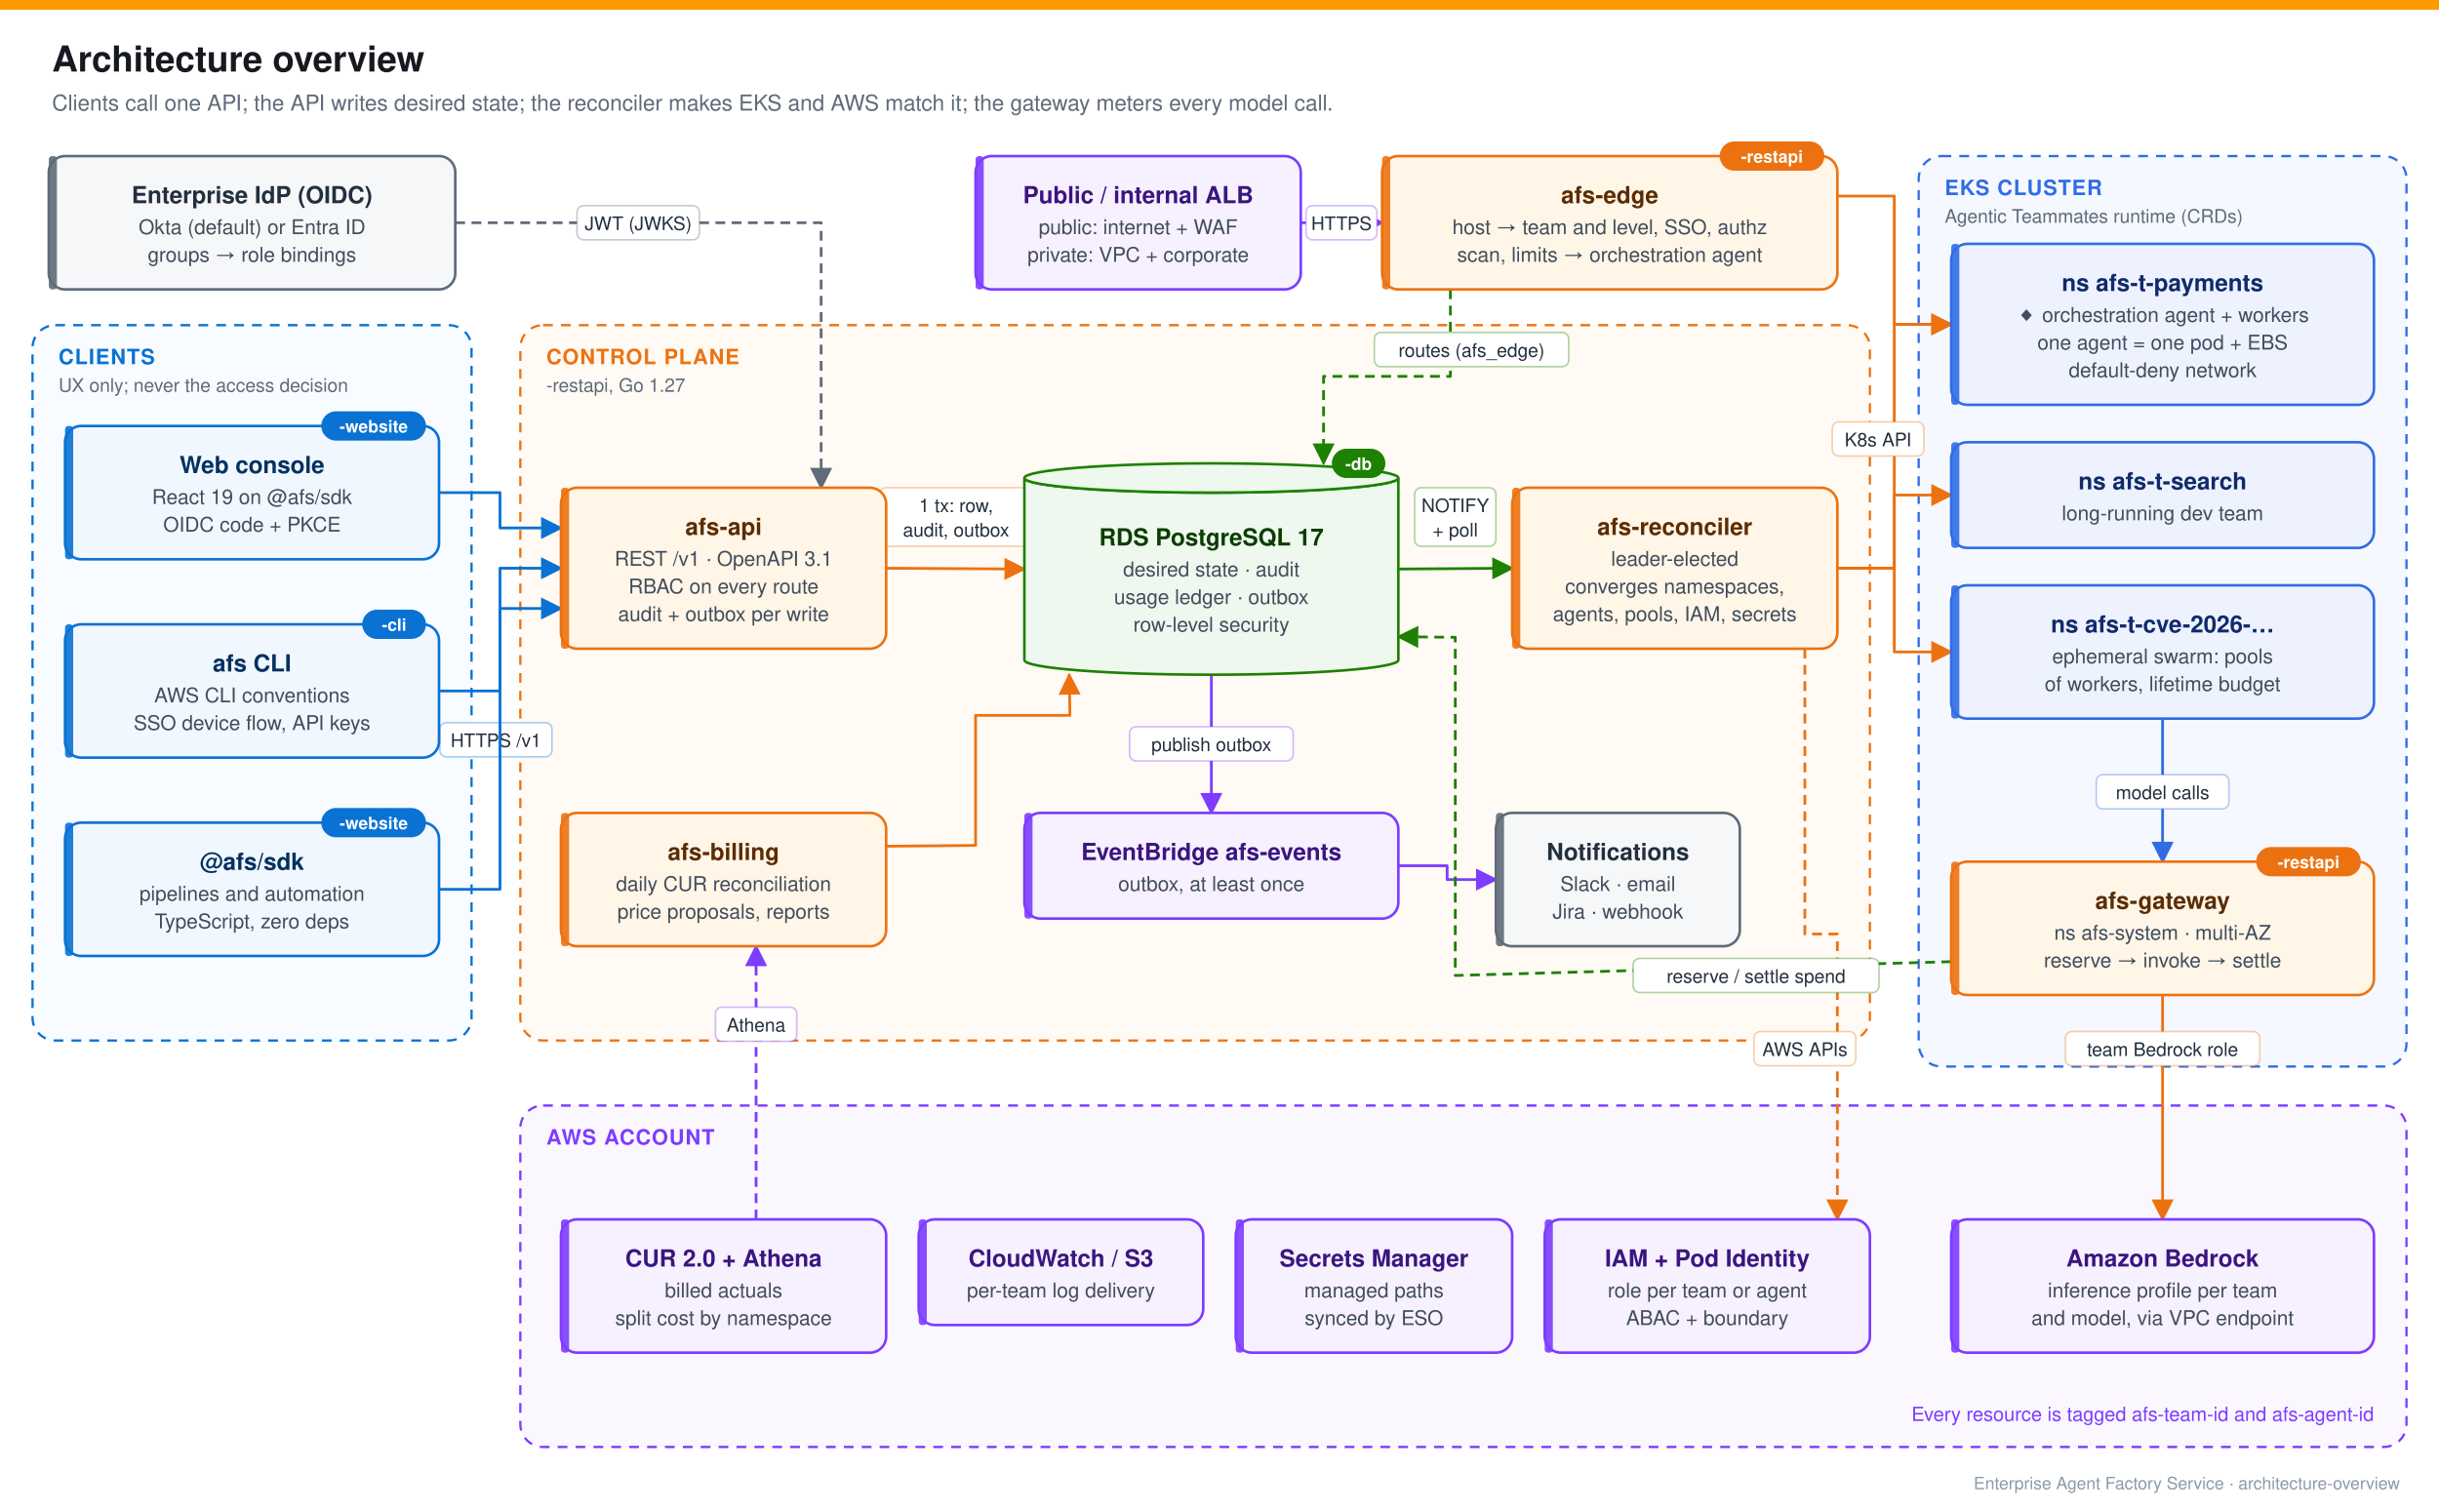
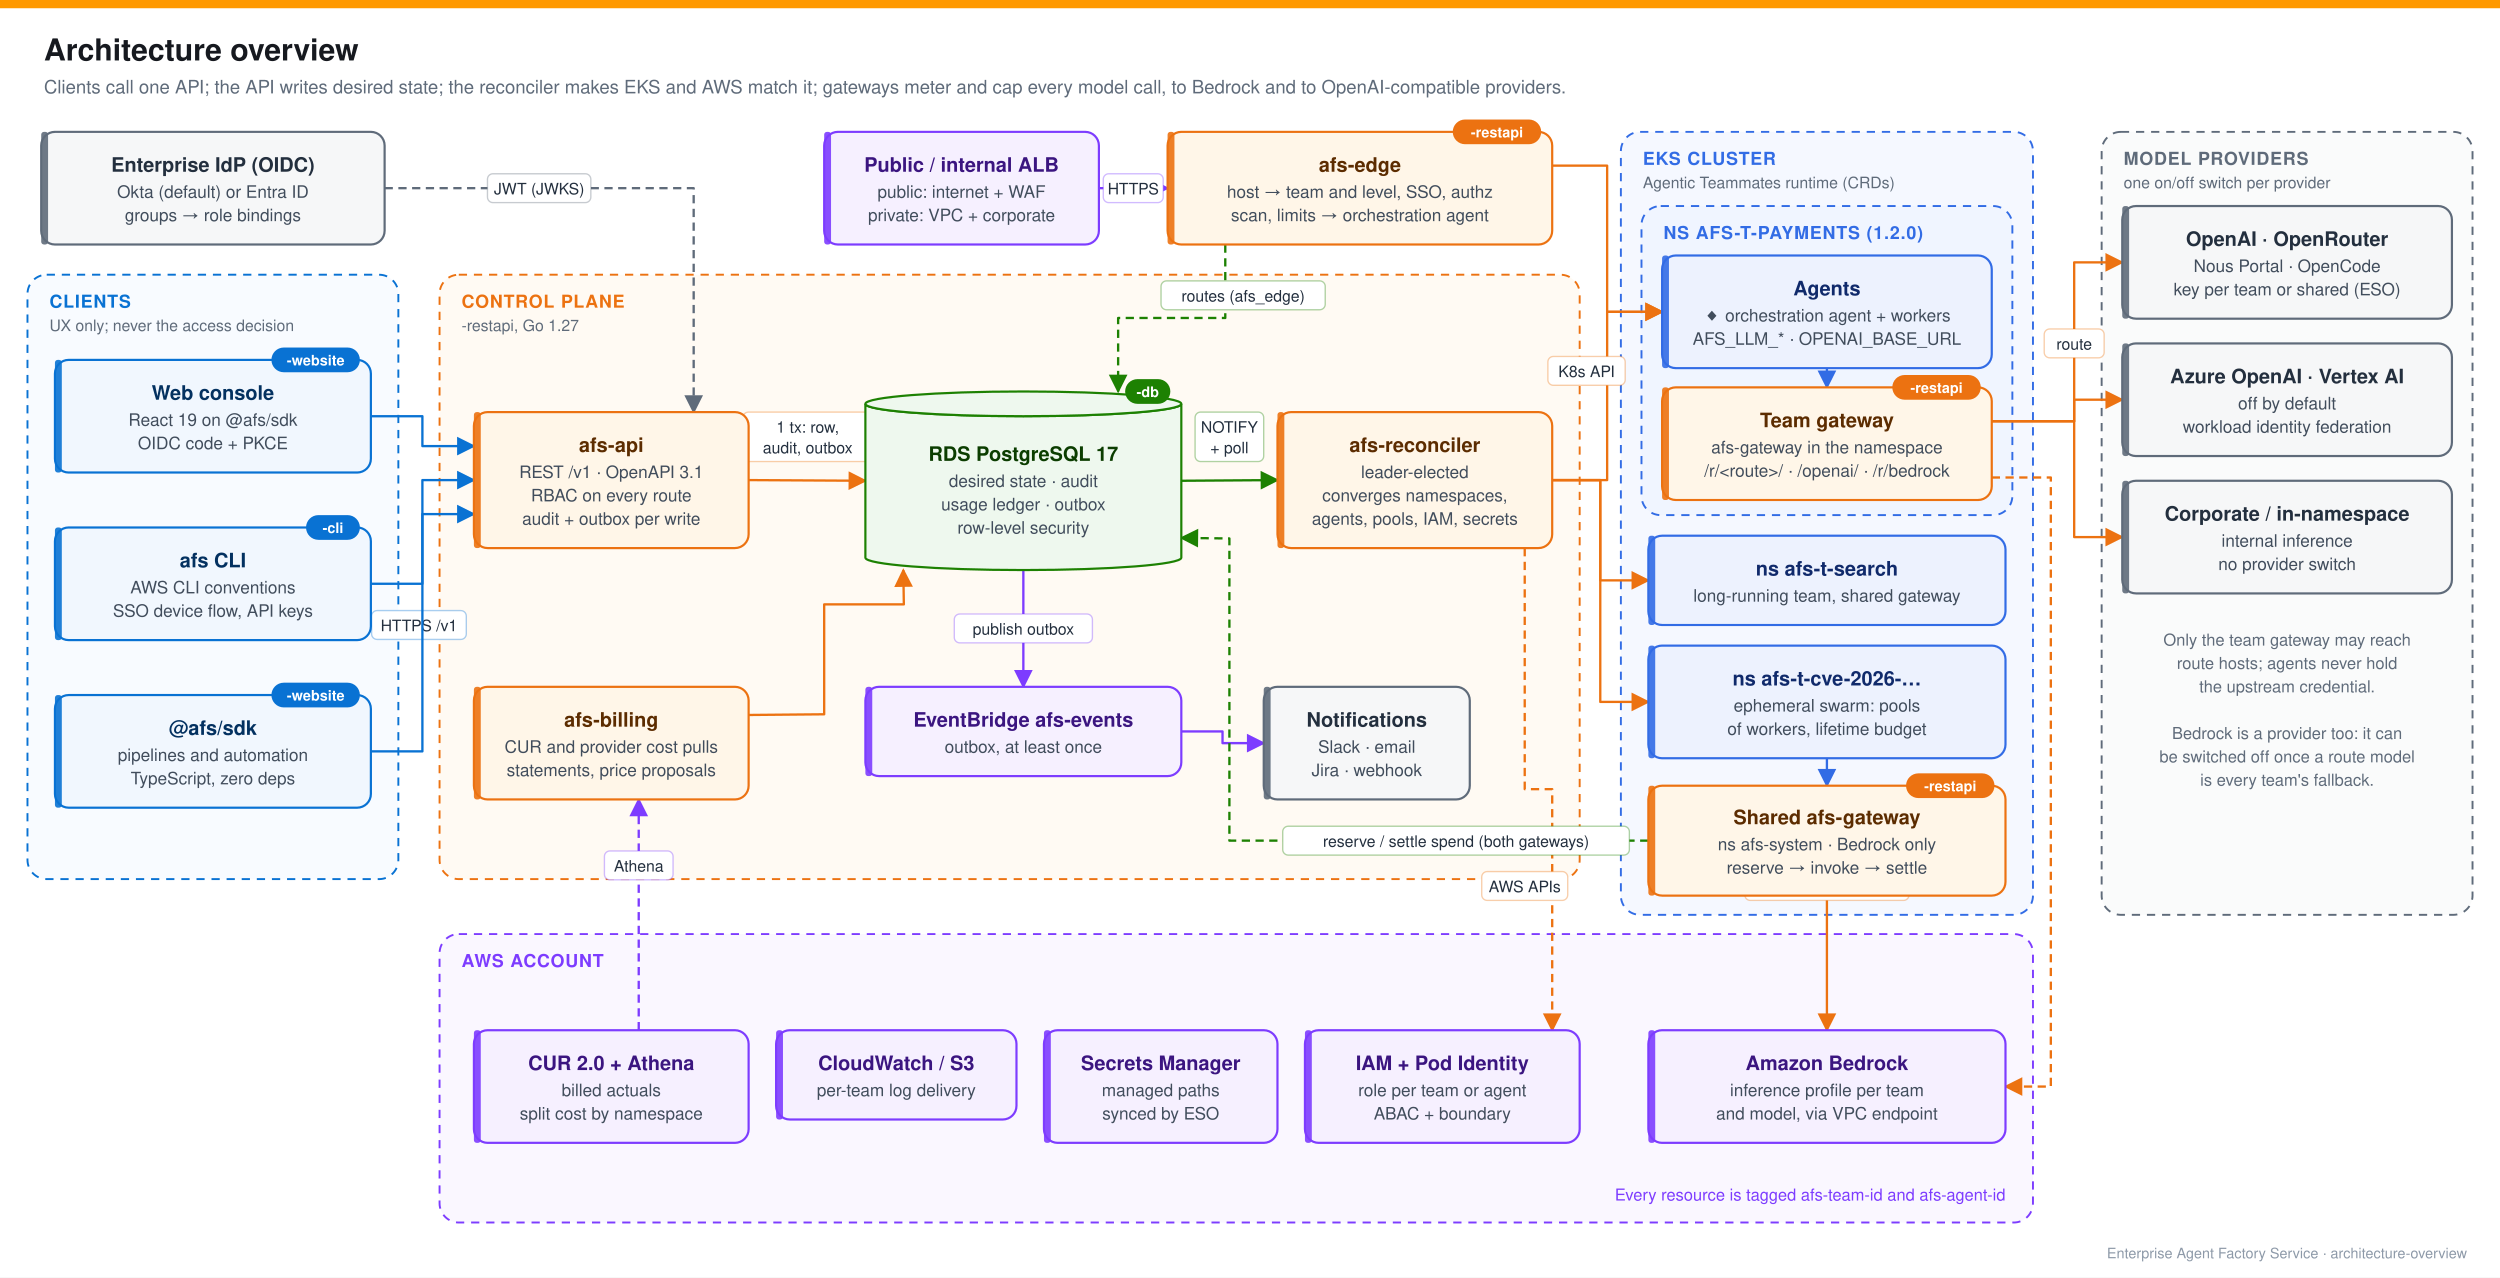
- <svg xmlns="http://www.w3.org/2000/svg" width="1500" height="930" viewBox="0 0 1500 930" role="img" aria-label="Architecture overview">
+ <svg xmlns="http://www.w3.org/2000/svg" width="1820" height="930" viewBox="0 0 1820 930" role="img" aria-label="Architecture overview">
  <defs>
    <marker id="arrow-client" viewBox="0 0 10 10" refX="9" refY="5" markerWidth="8" markerHeight="8" orient="auto">
      <path d="M0,0 L10,5 L0,10 z" fill="#0972d3" />
    </marker>
    <marker id="arrow-client-start" viewBox="0 0 10 10" refX="1" refY="5" markerWidth="8" markerHeight="8" orient="auto">
      <path d="M10,0 L0,5 L10,10 z" fill="#0972d3" />
    </marker>
    <marker id="arrow-api" viewBox="0 0 10 10" refX="9" refY="5" markerWidth="8" markerHeight="8" orient="auto">
      <path d="M0,0 L10,5 L0,10 z" fill="#ec7211" />
    </marker>
    <marker id="arrow-api-start" viewBox="0 0 10 10" refX="1" refY="5" markerWidth="8" markerHeight="8" orient="auto">
      <path d="M10,0 L0,5 L10,10 z" fill="#ec7211" />
    </marker>
    <marker id="arrow-data" viewBox="0 0 10 10" refX="9" refY="5" markerWidth="8" markerHeight="8" orient="auto">
      <path d="M0,0 L10,5 L0,10 z" fill="#1d8102" />
    </marker>
    <marker id="arrow-data-start" viewBox="0 0 10 10" refX="1" refY="5" markerWidth="8" markerHeight="8" orient="auto">
      <path d="M10,0 L0,5 L10,10 z" fill="#1d8102" />
    </marker>
    <marker id="arrow-aws" viewBox="0 0 10 10" refX="9" refY="5" markerWidth="8" markerHeight="8" orient="auto">
      <path d="M0,0 L10,5 L0,10 z" fill="#7d3cff" />
    </marker>
    <marker id="arrow-aws-start" viewBox="0 0 10 10" refX="1" refY="5" markerWidth="8" markerHeight="8" orient="auto">
      <path d="M10,0 L0,5 L10,10 z" fill="#7d3cff" />
    </marker>
    <marker id="arrow-k8s" viewBox="0 0 10 10" refX="9" refY="5" markerWidth="8" markerHeight="8" orient="auto">
      <path d="M0,0 L10,5 L0,10 z" fill="#326ce5" />
    </marker>
    <marker id="arrow-k8s-start" viewBox="0 0 10 10" refX="1" refY="5" markerWidth="8" markerHeight="8" orient="auto">
      <path d="M10,0 L0,5 L10,10 z" fill="#326ce5" />
    </marker>
    <marker id="arrow-neutral" viewBox="0 0 10 10" refX="9" refY="5" markerWidth="8" markerHeight="8" orient="auto">
      <path d="M0,0 L10,5 L0,10 z" fill="#5f6b7a" />
    </marker>
    <marker id="arrow-neutral-start" viewBox="0 0 10 10" refX="1" refY="5" markerWidth="8" markerHeight="8" orient="auto">
      <path d="M10,0 L0,5 L10,10 z" fill="#5f6b7a" />
    </marker>
    <marker id="arrow-danger" viewBox="0 0 10 10" refX="9" refY="5" markerWidth="8" markerHeight="8" orient="auto">
      <path d="M0,0 L10,5 L0,10 z" fill="#d13212" />
    </marker>
    <marker id="arrow-danger-start" viewBox="0 0 10 10" refX="1" refY="5" markerWidth="8" markerHeight="8" orient="auto">
      <path d="M10,0 L0,5 L10,10 z" fill="#d13212" />
    </marker>
    <marker id="arrow-dark" viewBox="0 0 10 10" refX="9" refY="5" markerWidth="8" markerHeight="8" orient="auto">
      <path d="M0,0 L10,5 L0,10 z" fill="#232f3e" />
    </marker>
    <marker id="arrow-dark-start" viewBox="0 0 10 10" refX="1" refY="5" markerWidth="8" markerHeight="8" orient="auto">
      <path d="M10,0 L0,5 L10,10 z" fill="#232f3e" />
    </marker>
  </defs>
-   <rect width="1500" height="930" fill="#ffffff" />
-   <rect x="0" y="0" width="1500" height="6" fill="#ff9900" />
+   <rect width="1820" height="930" fill="#ffffff" />
+   <rect x="0" y="0" width="1820" height="6" fill="#ff9900" />
  <text x="32" y="44" font-family="-apple-system, 'Segoe UI', 'Helvetica Neue', Helvetica, Arial, sans-serif" font-size="22" font-weight="700" fill="#16191f">Architecture overview</text>
-   <text x="32" y="68" font-family="-apple-system, 'Segoe UI', 'Helvetica Neue', Helvetica, Arial, sans-serif" font-size="13.5" fill="#5f6b7a">Clients call one API; the API writes desired state; the reconciler makes EKS and AWS match it; the gateway meters every model call.</text>
+   <text x="32" y="68" font-family="-apple-system, 'Segoe UI', 'Helvetica Neue', Helvetica, Arial, sans-serif" font-size="13.5" fill="#5f6b7a">Clients call one API; the API writes desired state; the reconciler makes EKS and AWS match it; gateways meter and cap every model call, to Bedrock and to OpenAI-compatible providers.</text>
  <g>
    <rect x="20" y="200" width="270" height="440" rx="14" fill="#f1f7fe" fill-opacity="0.55" stroke="#0972d3" stroke-width="1.4" stroke-dasharray="6 5" />
    <text x="36" y="224" font-family="-apple-system, 'Segoe UI', 'Helvetica Neue', Helvetica, Arial, sans-serif" font-size="13" font-weight="700" fill="#0972d3" letter-spacing="0.6">CLIENTS</text>
    <text x="36" y="241" font-family="-apple-system, 'Segoe UI', 'Helvetica Neue', Helvetica, Arial, sans-serif" font-size="11.5" fill="#5f6b7a">UX only; never the access decision</text>
  </g>
  <g>
    <rect x="320" y="200" width="830" height="440" rx="14" fill="#fff6e8" fill-opacity="0.55" stroke="#ec7211" stroke-width="1.4" stroke-dasharray="6 5" />
    <text x="336" y="224" font-family="-apple-system, 'Segoe UI', 'Helvetica Neue', Helvetica, Arial, sans-serif" font-size="13" font-weight="700" fill="#ec7211" letter-spacing="0.6">CONTROL PLANE</text>
    <text x="336" y="241" font-family="-apple-system, 'Segoe UI', 'Helvetica Neue', Helvetica, Arial, sans-serif" font-size="11.5" fill="#5f6b7a">-restapi, Go 1.27</text>
  </g>
  <g>
-     <rect x="1180" y="96" width="300" height="560" rx="14" fill="#edf2fe" fill-opacity="0.55" stroke="#326ce5" stroke-width="1.4" stroke-dasharray="6 5" />
+     <rect x="1180" y="96" width="300" height="570" rx="14" fill="#edf2fe" fill-opacity="0.55" stroke="#326ce5" stroke-width="1.4" stroke-dasharray="6 5" />
    <text x="1196" y="120" font-family="-apple-system, 'Segoe UI', 'Helvetica Neue', Helvetica, Arial, sans-serif" font-size="13" font-weight="700" fill="#326ce5" letter-spacing="0.6">EKS CLUSTER</text>
    <text x="1196" y="137" font-family="-apple-system, 'Segoe UI', 'Helvetica Neue', Helvetica, Arial, sans-serif" font-size="11.5" fill="#5f6b7a">Agentic Teammates runtime (CRDs)</text>
+   </g>
+   <g>
+     <rect x="1195" y="150" width="270" height="225" rx="14" fill="#edf2fe" fill-opacity="0.55" stroke="#326ce5" stroke-width="1.4" stroke-dasharray="6 5" />
+     <text x="1211" y="174" font-family="-apple-system, 'Segoe UI', 'Helvetica Neue', Helvetica, Arial, sans-serif" font-size="13" font-weight="700" fill="#326ce5" letter-spacing="0.6">NS AFS-T-PAYMENTS (1.2.0)</text>
+   </g>
+   <g>
+     <rect x="1530" y="96" width="270" height="570" rx="14" fill="#f6f7f8" fill-opacity="0.55" stroke="#5f6b7a" stroke-width="1.4" stroke-dasharray="6 5" />
+     <text x="1546" y="120" font-family="-apple-system, 'Segoe UI', 'Helvetica Neue', Helvetica, Arial, sans-serif" font-size="13" font-weight="700" fill="#5f6b7a" letter-spacing="0.6">MODEL PROVIDERS</text>
+     <text x="1546" y="137" font-family="-apple-system, 'Segoe UI', 'Helvetica Neue', Helvetica, Arial, sans-serif" font-size="11.5" fill="#5f6b7a">one on/off switch per provider</text>
  </g>
  <g>
    <rect x="320" y="680" width="1160" height="210" rx="14" fill="#f6f0ff" fill-opacity="0.55" stroke="#7d3cff" stroke-width="1.4" stroke-dasharray="6 5" />
    <text x="336" y="704" font-family="-apple-system, 'Segoe UI', 'Helvetica Neue', Helvetica, Arial, sans-serif" font-size="13" font-weight="700" fill="#7d3cff" letter-spacing="0.6">AWS ACCOUNT</text>
  </g>
  <polyline points="800,137 850,137" fill="none" stroke="#7d3cff" stroke-width="1.7" stroke-linejoin="round" marker-end="url(#arrow-aws)" />
  <rect x="803.188" y="126.5" width="43.625" height="21" rx="4" fill="#ffffff" stroke="#7d3cff" stroke-opacity="0.35" />
  <text x="825" y="141.5" text-anchor="middle" font-family="-apple-system, 'Segoe UI', 'Helvetica Neue', Helvetica, Arial, sans-serif" font-size="11.5" fill="#232f3e">HTTPS</text>
-   <polyline points="1130,120.6 1165,120.6 1165,199.5 1200,199.5" fill="none" stroke="#ec7211" stroke-width="1.7" stroke-linejoin="round" marker-end="url(#arrow-api)" />
+   <polyline points="1130,120.6 1170,120.6 1170,227 1210,227" fill="none" stroke="#ec7211" stroke-width="1.7" stroke-linejoin="round" marker-end="url(#arrow-api)" />
  <polyline points="892,178 892,231.5 814,231.5 814,285" fill="none" stroke="#1d8102" stroke-width="1.7" stroke-linejoin="round" stroke-dasharray="6 4" marker-end="url(#arrow-data)" />
  <rect x="845.237" y="204.5" width="119.525" height="21" rx="4" fill="#ffffff" stroke="#1d8102" stroke-opacity="0.35" />
  <text x="905" y="219.5" text-anchor="middle" font-family="-apple-system, 'Segoe UI', 'Helvetica Neue', Helvetica, Arial, sans-serif" font-size="11.5" fill="#232f3e">routes (afs_edge)</text>
  <polyline points="280,137 505,137 505,300" fill="none" stroke="#5f6b7a" stroke-width="1.7" stroke-linejoin="round" stroke-dasharray="6 4" marker-end="url(#arrow-neutral)" />
  <rect x="354.875" y="126.5" width="75.25" height="21" rx="4" fill="#ffffff" stroke="#5f6b7a" stroke-opacity="0.35" />
  <text x="392.5" y="141.5" text-anchor="middle" font-family="-apple-system, 'Segoe UI', 'Helvetica Neue', Helvetica, Arial, sans-serif" font-size="11.5" fill="#232f3e">JWT (JWKS)</text>
  <polyline points="270,303 307.5,303 307.5,324.75 345,324.75" fill="none" stroke="#0972d3" stroke-width="1.7" stroke-linejoin="round" marker-end="url(#arrow-client)" />
  <rect x="270.538" y="444.5" width="68.925" height="21" rx="4" fill="#ffffff" stroke="#0972d3" stroke-opacity="0.35" />
  <text x="305" y="459.5" text-anchor="middle" font-family="-apple-system, 'Segoe UI', 'Helvetica Neue', Helvetica, Arial, sans-serif" font-size="11.5" fill="#232f3e">HTTPS /v1</text>
  <polyline points="270,425 307.5,425 307.5,349.5 345,349.5" fill="none" stroke="#0972d3" stroke-width="1.7" stroke-linejoin="round" marker-end="url(#arrow-client)" />
  <polyline points="270,547 307.5,547 307.5,374.25 345,374.25" fill="none" stroke="#0972d3" stroke-width="1.7" stroke-linejoin="round" marker-end="url(#arrow-client)" />
  <polyline points="545,349.5 630,350" fill="none" stroke="#ec7211" stroke-width="1.7" stroke-linejoin="round" marker-end="url(#arrow-api)" />
  <rect x="540.888" y="300" width="94.225" height="36" rx="4" fill="#ffffff" stroke="#ec7211" stroke-opacity="0.35" />
  <text x="588" y="315" text-anchor="middle" font-family="-apple-system, 'Segoe UI', 'Helvetica Neue', Helvetica, Arial, sans-serif" font-size="11.5" fill="#232f3e">1 tx: row,</text>
  <text x="588" y="330" text-anchor="middle" font-family="-apple-system, 'Segoe UI', 'Helvetica Neue', Helvetica, Arial, sans-serif" font-size="11.5" fill="#232f3e">audit, outbox</text>
  <polyline points="860,350 930,349.5" fill="none" stroke="#1d8102" stroke-width="1.7" stroke-linejoin="round" marker-end="url(#arrow-data)" />
  <rect x="870.025" y="300" width="49.95" height="36" rx="4" fill="#ffffff" stroke="#1d8102" stroke-opacity="0.35" />
  <text x="895" y="315" text-anchor="middle" font-family="-apple-system, 'Segoe UI', 'Helvetica Neue', Helvetica, Arial, sans-serif" font-size="11.5" fill="#232f3e">NOTIFY</text>
  <text x="895" y="330" text-anchor="middle" font-family="-apple-system, 'Segoe UI', 'Helvetica Neue', Helvetica, Arial, sans-serif" font-size="11.5" fill="#232f3e">+ poll</text>
-   <polyline points="1130,349.5 1165,349.5 1165,199.5 1200,199.5" fill="none" stroke="#ec7211" stroke-width="1.7" stroke-linejoin="round" marker-end="url(#arrow-api)" />
+   <polyline points="1130,349.5 1170,349.5 1170,227 1210,227" fill="none" stroke="#ec7211" stroke-width="1.7" stroke-linejoin="round" marker-end="url(#arrow-api)" />
  <rect x="1126.862" y="259.5" width="56.275" height="21" rx="4" fill="#ffffff" stroke="#ec7211" stroke-opacity="0.35" />
  <text x="1155" y="274.5" text-anchor="middle" font-family="-apple-system, 'Segoe UI', 'Helvetica Neue', Helvetica, Arial, sans-serif" font-size="11.5" fill="#232f3e">K8s API</text>
-   <polyline points="1130,349.5 1165,349.5 1165,304.5 1200,304.5" fill="none" stroke="#ec7211" stroke-width="1.7" stroke-linejoin="round" marker-end="url(#arrow-api)" />
-   <polyline points="1130,349.5 1165,349.5 1165,401 1200,401" fill="none" stroke="#ec7211" stroke-width="1.7" stroke-linejoin="round" marker-end="url(#arrow-api)" />
+   <polyline points="1130,349.5 1165,349.5 1165,422.5 1200,422.5" fill="none" stroke="#ec7211" stroke-width="1.7" stroke-linejoin="round" marker-end="url(#arrow-api)" />
+   <polyline points="1130,349.5 1165,349.5 1165,511 1200,511" fill="none" stroke="#ec7211" stroke-width="1.7" stroke-linejoin="round" marker-end="url(#arrow-api)" />
  <polyline points="745,415 745,500" fill="none" stroke="#7d3cff" stroke-width="1.7" stroke-linejoin="round" marker-end="url(#arrow-aws)" />
  <rect x="694.725" y="447" width="100.55" height="21" rx="4" fill="#ffffff" stroke="#7d3cff" stroke-opacity="0.35" />
  <text x="745" y="462" text-anchor="middle" font-family="-apple-system, 'Segoe UI', 'Helvetica Neue', Helvetica, Arial, sans-serif" font-size="11.5" fill="#232f3e">publish outbox</text>
  <polyline points="860,532.5 890,532.5 890,541 920,541" fill="none" stroke="#7d3cff" stroke-width="1.7" stroke-linejoin="round" marker-end="url(#arrow-aws)" />
  <polyline points="1110,399 1110,574.5 1130,574.5 1130,750" fill="none" stroke="#ec7211" stroke-width="1.7" stroke-linejoin="round" stroke-dasharray="6 4" marker-end="url(#arrow-api)" />
  <rect x="1078.7" y="634.5" width="62.6" height="21" rx="4" fill="#ffffff" stroke="#ec7211" stroke-opacity="0.35" />
  <text x="1110" y="649.5" text-anchor="middle" font-family="-apple-system, 'Segoe UI', 'Helvetica Neue', Helvetica, Arial, sans-serif" font-size="11.5" fill="#232f3e">AWS APIs</text>
-   <polyline points="1330,442 1330,530" fill="none" stroke="#326ce5" stroke-width="1.7" stroke-linejoin="round" marker-end="url(#arrow-k8s)" />
-   <rect x="1289.213" y="476.5" width="81.575" height="21" rx="4" fill="#ffffff" stroke="#326ce5" stroke-opacity="0.35" />
-   <text x="1330" y="491.5" text-anchor="middle" font-family="-apple-system, 'Segoe UI', 'Helvetica Neue', Helvetica, Arial, sans-serif" font-size="11.5" fill="#232f3e">model calls</text>
-   <polyline points="1330,612 1330,750" fill="none" stroke="#ec7211" stroke-width="1.7" stroke-linejoin="round" marker-end="url(#arrow-api)" />
+   <polyline points="1330,268 1330,282" fill="none" stroke="#326ce5" stroke-width="1.7" stroke-linejoin="round" marker-end="url(#arrow-k8s)" />
+   <polyline points="1330,552 1330,572" fill="none" stroke="#326ce5" stroke-width="1.7" stroke-linejoin="round" marker-end="url(#arrow-k8s)" />
+   <polyline points="1450,306.6 1510,306.6 1510,191 1545,191" fill="none" stroke="#ec7211" stroke-width="1.7" stroke-linejoin="round" marker-end="url(#arrow-api)" />
+   <polyline points="1450,306.6 1510,306.6 1510,291 1545,291" fill="none" stroke="#ec7211" stroke-width="1.7" stroke-linejoin="round" marker-end="url(#arrow-api)" />
+   <rect x="1488.188" y="239.5" width="43.625" height="21" rx="4" fill="#ffffff" stroke="#ec7211" stroke-opacity="0.35" />
+   <text x="1510" y="254.5" text-anchor="middle" font-family="-apple-system, 'Segoe UI', 'Helvetica Neue', Helvetica, Arial, sans-serif" font-size="11.5" fill="#232f3e">route</text>
+   <polyline points="1450,306.6 1510,306.6 1510,391 1545,391" fill="none" stroke="#ec7211" stroke-width="1.7" stroke-linejoin="round" marker-end="url(#arrow-api)" />
+   <polyline points="1450,347.6 1493,347.6 1493,791 1460,791" fill="none" stroke="#ec7211" stroke-width="1.7" stroke-linejoin="round" stroke-dasharray="6 4" marker-end="url(#arrow-api)" />
+   <polyline points="1330,652 1330,750" fill="none" stroke="#ec7211" stroke-width="1.7" stroke-linejoin="round" marker-end="url(#arrow-api)" />
  <rect x="1270.237" y="634.5" width="119.525" height="21" rx="4" fill="#ffffff" stroke="#ec7211" stroke-opacity="0.35" />
  <text x="1330" y="649.5" text-anchor="middle" font-family="-apple-system, 'Segoe UI', 'Helvetica Neue', Helvetica, Arial, sans-serif" font-size="11.5" fill="#232f3e">team Bedrock role</text>
-   <polyline points="1200,591.5 895,600 895,392 860,391.6" fill="none" stroke="#1d8102" stroke-width="1.7" stroke-linejoin="round" stroke-dasharray="6 4" marker-end="url(#arrow-data)" />
-   <rect x="1004.425" y="589.5" width="151.15" height="21" rx="4" fill="#ffffff" stroke="#1d8102" stroke-opacity="0.35" />
-   <text x="1080" y="604.5" text-anchor="middle" font-family="-apple-system, 'Segoe UI', 'Helvetica Neue', Helvetica, Arial, sans-serif" font-size="11.5" fill="#232f3e">reserve / settle spend</text>
+   <polyline points="1200,612 895,612 895,392 860,391.6" fill="none" stroke="#1d8102" stroke-width="1.7" stroke-linejoin="round" stroke-dasharray="6 4" marker-end="url(#arrow-data)" />
+   <rect x="933.825" y="601.5" width="252.35" height="21" rx="4" fill="#ffffff" stroke="#1d8102" stroke-opacity="0.35" />
+   <text x="1060" y="616.5" text-anchor="middle" font-family="-apple-system, 'Segoe UI', 'Helvetica Neue', Helvetica, Arial, sans-serif" font-size="11.5" fill="#232f3e">reserve / settle spend (both gateways)</text>
  <polyline points="465,750 465,582" fill="none" stroke="#7d3cff" stroke-width="1.7" stroke-linejoin="round" stroke-dasharray="6 4" marker-end="url(#arrow-aws)" />
  <rect x="440.025" y="619.5" width="49.95" height="21" rx="4" fill="#ffffff" stroke="#7d3cff" stroke-opacity="0.35" />
  <text x="465" y="634.5" text-anchor="middle" font-family="-apple-system, 'Segoe UI', 'Helvetica Neue', Helvetica, Arial, sans-serif" font-size="11.5" fill="#232f3e">Athena</text>
  <polyline points="545,520.5 600,520 600,440 658,440 657.6,415" fill="none" stroke="#ec7211" stroke-width="1.7" stroke-linejoin="round" marker-end="url(#arrow-api)" />
  <g>
    <rect x="30" y="96" width="250" height="82" rx="10" fill="#f6f7f8" stroke="#5f6b7a" stroke-width="1.6" />
    <rect x="30" y="96" width="5" height="82" rx="2" fill="#5f6b7a" opacity="0.9" />
    <text x="155" y="125" text-anchor="middle" font-family="-apple-system, 'Segoe UI', 'Helvetica Neue', Helvetica, Arial, sans-serif" font-size="14.5" font-weight="700" fill="#232f3e">Enterprise IdP (OIDC)</text>
    <text x="155" y="144" text-anchor="middle" font-family="-apple-system, 'Segoe UI', 'Helvetica Neue', Helvetica, Arial, sans-serif" font-size="12.5" fill="#414d5c">Okta (default) or Entra ID</text>
    <text x="155" y="161" text-anchor="middle" font-family="-apple-system, 'Segoe UI', 'Helvetica Neue', Helvetica, Arial, sans-serif" font-size="12.5" fill="#414d5c">groups → role bindings</text>
  </g>
  <g>
    <rect x="40" y="262" width="230" height="82" rx="10" fill="#f1f7fe" stroke="#0972d3" stroke-width="1.6" />
    <rect x="40" y="262" width="5" height="82" rx="2" fill="#0972d3" opacity="0.9" />
    <text x="155" y="291" text-anchor="middle" font-family="-apple-system, 'Segoe UI', 'Helvetica Neue', Helvetica, Arial, sans-serif" font-size="14.5" font-weight="700" fill="#033160">Web console</text>
    <text x="155" y="310" text-anchor="middle" font-family="-apple-system, 'Segoe UI', 'Helvetica Neue', Helvetica, Arial, sans-serif" font-size="12.5" fill="#414d5c">React 19 on @afs/sdk</text>
    <text x="155" y="327" text-anchor="middle" font-family="-apple-system, 'Segoe UI', 'Helvetica Neue', Helvetica, Arial, sans-serif" font-size="12.5" fill="#414d5c">OIDC code + PKCE</text>
    <rect x="197.6" y="253" width="64.4" height="18" rx="9" fill="#0972d3" />
    <text x="229.8" y="266" text-anchor="middle" font-family="-apple-system, 'Segoe UI', 'Helvetica Neue', Helvetica, Arial, sans-serif" font-size="10.5" font-weight="700" fill="#fff">-website</text>
  </g>
  <g>
    <rect x="40" y="384" width="230" height="82" rx="10" fill="#f1f7fe" stroke="#0972d3" stroke-width="1.6" />
    <rect x="40" y="384" width="5" height="82" rx="2" fill="#0972d3" opacity="0.9" />
    <text x="155" y="413" text-anchor="middle" font-family="-apple-system, 'Segoe UI', 'Helvetica Neue', Helvetica, Arial, sans-serif" font-size="14.5" font-weight="700" fill="#033160">afs CLI</text>
    <text x="155" y="432" text-anchor="middle" font-family="-apple-system, 'Segoe UI', 'Helvetica Neue', Helvetica, Arial, sans-serif" font-size="12.5" fill="#414d5c">AWS CLI conventions</text>
    <text x="155" y="449" text-anchor="middle" font-family="-apple-system, 'Segoe UI', 'Helvetica Neue', Helvetica, Arial, sans-serif" font-size="12.5" fill="#414d5c">SSO device flow, API keys</text>
    <rect x="222.8" y="375" width="39.2" height="18" rx="9" fill="#0972d3" />
    <text x="242.4" y="388" text-anchor="middle" font-family="-apple-system, 'Segoe UI', 'Helvetica Neue', Helvetica, Arial, sans-serif" font-size="10.5" font-weight="700" fill="#fff">-cli</text>
  </g>
  <g>
    <rect x="40" y="506" width="230" height="82" rx="10" fill="#f1f7fe" stroke="#0972d3" stroke-width="1.6" />
    <rect x="40" y="506" width="5" height="82" rx="2" fill="#0972d3" opacity="0.9" />
    <text x="155" y="535" text-anchor="middle" font-family="-apple-system, 'Segoe UI', 'Helvetica Neue', Helvetica, Arial, sans-serif" font-size="14.5" font-weight="700" fill="#033160">@afs/sdk</text>
    <text x="155" y="554" text-anchor="middle" font-family="-apple-system, 'Segoe UI', 'Helvetica Neue', Helvetica, Arial, sans-serif" font-size="12.5" fill="#414d5c">pipelines and automation</text>
    <text x="155" y="571" text-anchor="middle" font-family="-apple-system, 'Segoe UI', 'Helvetica Neue', Helvetica, Arial, sans-serif" font-size="12.5" fill="#414d5c">TypeScript, zero deps</text>
    <rect x="197.6" y="497" width="64.4" height="18" rx="9" fill="#0972d3" />
    <text x="229.8" y="510" text-anchor="middle" font-family="-apple-system, 'Segoe UI', 'Helvetica Neue', Helvetica, Arial, sans-serif" font-size="10.5" font-weight="700" fill="#fff">-website</text>
  </g>
  <g>
    <rect x="345" y="300" width="200" height="99" rx="10" fill="#fff6e8" stroke="#ec7211" stroke-width="1.6" />
    <rect x="345" y="300" width="5" height="99" rx="2" fill="#ec7211" opacity="0.9" />
    <text x="445" y="329" text-anchor="middle" font-family="-apple-system, 'Segoe UI', 'Helvetica Neue', Helvetica, Arial, sans-serif" font-size="14.5" font-weight="700" fill="#5c2c00">afs-api</text>
    <text x="445" y="348" text-anchor="middle" font-family="-apple-system, 'Segoe UI', 'Helvetica Neue', Helvetica, Arial, sans-serif" font-size="12.5" fill="#414d5c">REST /v1 · OpenAPI 3.1</text>
    <text x="445" y="365" text-anchor="middle" font-family="-apple-system, 'Segoe UI', 'Helvetica Neue', Helvetica, Arial, sans-serif" font-size="12.5" fill="#414d5c">RBAC on every route</text>
    <text x="445" y="382" text-anchor="middle" font-family="-apple-system, 'Segoe UI', 'Helvetica Neue', Helvetica, Arial, sans-serif" font-size="12.5" fill="#414d5c">audit + outbox per write</text>
  </g>
  <g>
    <path d="M630,294 a115,9 0 0 0 230,0 v112 a115,9 0 0 1 -230,0 z" fill="#eef8ee" stroke="#1d8102" stroke-width="1.6" />
    <ellipse cx="745" cy="294" rx="115" ry="9" fill="#eef8ee" stroke="#1d8102" stroke-width="1.6" />
    <text x="745" y="335.5" text-anchor="middle" font-family="-apple-system, 'Segoe UI', 'Helvetica Neue', Helvetica, Arial, sans-serif" font-size="14.5" font-weight="700" fill="#0b3d00">RDS PostgreSQL 17</text>
    <text x="745" y="354.5" text-anchor="middle" font-family="-apple-system, 'Segoe UI', 'Helvetica Neue', Helvetica, Arial, sans-serif" font-size="12.5" fill="#414d5c">desired state · audit</text>
    <text x="745" y="371.5" text-anchor="middle" font-family="-apple-system, 'Segoe UI', 'Helvetica Neue', Helvetica, Arial, sans-serif" font-size="12.5" fill="#414d5c">usage ledger · outbox</text>
    <text x="745" y="388.5" text-anchor="middle" font-family="-apple-system, 'Segoe UI', 'Helvetica Neue', Helvetica, Arial, sans-serif" font-size="12.5" fill="#414d5c">row-level security</text>
    <rect x="819.1" y="276" width="32.9" height="18" rx="9" fill="#1d8102" />
    <text x="835.55" y="289" text-anchor="middle" font-family="-apple-system, 'Segoe UI', 'Helvetica Neue', Helvetica, Arial, sans-serif" font-size="10.5" font-weight="700" fill="#fff">-db</text>
  </g>
  <g>
    <rect x="930" y="300" width="200" height="99" rx="10" fill="#fff6e8" stroke="#ec7211" stroke-width="1.6" />
    <rect x="930" y="300" width="5" height="99" rx="2" fill="#ec7211" opacity="0.9" />
    <text x="1030" y="329" text-anchor="middle" font-family="-apple-system, 'Segoe UI', 'Helvetica Neue', Helvetica, Arial, sans-serif" font-size="14.5" font-weight="700" fill="#5c2c00">afs-reconciler</text>
    <text x="1030" y="348" text-anchor="middle" font-family="-apple-system, 'Segoe UI', 'Helvetica Neue', Helvetica, Arial, sans-serif" font-size="12.5" fill="#414d5c">leader-elected</text>
    <text x="1030" y="365" text-anchor="middle" font-family="-apple-system, 'Segoe UI', 'Helvetica Neue', Helvetica, Arial, sans-serif" font-size="12.5" fill="#414d5c">converges namespaces,</text>
    <text x="1030" y="382" text-anchor="middle" font-family="-apple-system, 'Segoe UI', 'Helvetica Neue', Helvetica, Arial, sans-serif" font-size="12.5" fill="#414d5c">agents, pools, IAM, secrets</text>
  </g>
  <g>
    <rect x="345" y="500" width="200" height="82" rx="10" fill="#fff6e8" stroke="#ec7211" stroke-width="1.6" />
    <rect x="345" y="500" width="5" height="82" rx="2" fill="#ec7211" opacity="0.9" />
    <text x="445" y="529" text-anchor="middle" font-family="-apple-system, 'Segoe UI', 'Helvetica Neue', Helvetica, Arial, sans-serif" font-size="14.5" font-weight="700" fill="#5c2c00">afs-billing</text>
-     <text x="445" y="548" text-anchor="middle" font-family="-apple-system, 'Segoe UI', 'Helvetica Neue', Helvetica, Arial, sans-serif" font-size="12.5" fill="#414d5c">daily CUR reconciliation</text>
-     <text x="445" y="565" text-anchor="middle" font-family="-apple-system, 'Segoe UI', 'Helvetica Neue', Helvetica, Arial, sans-serif" font-size="12.5" fill="#414d5c">price proposals, reports</text>
+     <text x="445" y="548" text-anchor="middle" font-family="-apple-system, 'Segoe UI', 'Helvetica Neue', Helvetica, Arial, sans-serif" font-size="12.5" fill="#414d5c">CUR and provider cost pulls</text>
+     <text x="445" y="565" text-anchor="middle" font-family="-apple-system, 'Segoe UI', 'Helvetica Neue', Helvetica, Arial, sans-serif" font-size="12.5" fill="#414d5c">statements, price proposals</text>
  </g>
  <g>
    <rect x="630" y="500" width="230" height="65" rx="10" fill="#f6f0ff" stroke="#7d3cff" stroke-width="1.6" />
    <rect x="630" y="500" width="5" height="65" rx="2" fill="#7d3cff" opacity="0.9" />
    <text x="745" y="529" text-anchor="middle" font-family="-apple-system, 'Segoe UI', 'Helvetica Neue', Helvetica, Arial, sans-serif" font-size="14.5" font-weight="700" fill="#3b1580">EventBridge afs-events</text>
    <text x="745" y="548" text-anchor="middle" font-family="-apple-system, 'Segoe UI', 'Helvetica Neue', Helvetica, Arial, sans-serif" font-size="12.5" fill="#414d5c">outbox, at least once</text>
  </g>
  <g>
    <rect x="920" y="500" width="150" height="82" rx="10" fill="#f6f7f8" stroke="#5f6b7a" stroke-width="1.6" />
    <rect x="920" y="500" width="5" height="82" rx="2" fill="#5f6b7a" opacity="0.9" />
    <text x="995" y="529" text-anchor="middle" font-family="-apple-system, 'Segoe UI', 'Helvetica Neue', Helvetica, Arial, sans-serif" font-size="14.5" font-weight="700" fill="#232f3e">Notifications</text>
    <text x="995" y="548" text-anchor="middle" font-family="-apple-system, 'Segoe UI', 'Helvetica Neue', Helvetica, Arial, sans-serif" font-size="12.5" fill="#414d5c">Slack · email</text>
    <text x="995" y="565" text-anchor="middle" font-family="-apple-system, 'Segoe UI', 'Helvetica Neue', Helvetica, Arial, sans-serif" font-size="12.5" fill="#414d5c">Jira · webhook</text>
  </g>
  <g>
    <rect x="600" y="96" width="200" height="82" rx="10" fill="#f6f0ff" stroke="#7d3cff" stroke-width="1.6" />
    <rect x="600" y="96" width="5" height="82" rx="2" fill="#7d3cff" opacity="0.9" />
    <text x="700" y="125" text-anchor="middle" font-family="-apple-system, 'Segoe UI', 'Helvetica Neue', Helvetica, Arial, sans-serif" font-size="14.5" font-weight="700" fill="#3b1580">Public / internal ALB</text>
    <text x="700" y="144" text-anchor="middle" font-family="-apple-system, 'Segoe UI', 'Helvetica Neue', Helvetica, Arial, sans-serif" font-size="12.5" fill="#414d5c">public: internet + WAF</text>
    <text x="700" y="161" text-anchor="middle" font-family="-apple-system, 'Segoe UI', 'Helvetica Neue', Helvetica, Arial, sans-serif" font-size="12.5" fill="#414d5c">private: VPC + corporate</text>
  </g>
  <g>
    <rect x="850" y="96" width="280" height="82" rx="10" fill="#fff6e8" stroke="#ec7211" stroke-width="1.6" />
    <rect x="850" y="96" width="5" height="82" rx="2" fill="#ec7211" opacity="0.9" />
    <text x="990" y="125" text-anchor="middle" font-family="-apple-system, 'Segoe UI', 'Helvetica Neue', Helvetica, Arial, sans-serif" font-size="14.5" font-weight="700" fill="#5c2c00">afs-edge</text>
    <text x="990" y="144" text-anchor="middle" font-family="-apple-system, 'Segoe UI', 'Helvetica Neue', Helvetica, Arial, sans-serif" font-size="12.5" fill="#414d5c">host → team and level, SSO, authz</text>
    <text x="990" y="161" text-anchor="middle" font-family="-apple-system, 'Segoe UI', 'Helvetica Neue', Helvetica, Arial, sans-serif" font-size="12.5" fill="#414d5c">scan, limits → orchestration agent</text>
    <rect x="1057.6" y="87" width="64.4" height="18" rx="9" fill="#ec7211" />
    <text x="1089.8" y="100" text-anchor="middle" font-family="-apple-system, 'Segoe UI', 'Helvetica Neue', Helvetica, Arial, sans-serif" font-size="10.5" font-weight="700" fill="#fff">-restapi</text>
  </g>
  <g>
-     <rect x="1200" y="150" width="260" height="99" rx="10" fill="#edf2fe" stroke="#326ce5" stroke-width="1.6" />
-     <rect x="1200" y="150" width="5" height="99" rx="2" fill="#326ce5" opacity="0.9" />
-     <text x="1330" y="179" text-anchor="middle" font-family="-apple-system, 'Segoe UI', 'Helvetica Neue', Helvetica, Arial, sans-serif" font-size="14.5" font-weight="700" fill="#102a6b">ns afs-t-payments</text>
-     <text x="1330" y="198" text-anchor="middle" font-family="-apple-system, 'Segoe UI', 'Helvetica Neue', Helvetica, Arial, sans-serif" font-size="12.5" fill="#414d5c">◆ orchestration agent + workers</text>
-     <text x="1330" y="215" text-anchor="middle" font-family="-apple-system, 'Segoe UI', 'Helvetica Neue', Helvetica, Arial, sans-serif" font-size="12.5" fill="#414d5c">one agent = one pod + EBS</text>
-     <text x="1330" y="232" text-anchor="middle" font-family="-apple-system, 'Segoe UI', 'Helvetica Neue', Helvetica, Arial, sans-serif" font-size="12.5" fill="#414d5c">default-deny network</text>
-   </g>
-   <g>
-     <rect x="1200" y="272" width="260" height="65" rx="10" fill="#edf2fe" stroke="#326ce5" stroke-width="1.6" />
-     <rect x="1200" y="272" width="5" height="65" rx="2" fill="#326ce5" opacity="0.9" />
-     <text x="1330" y="301" text-anchor="middle" font-family="-apple-system, 'Segoe UI', 'Helvetica Neue', Helvetica, Arial, sans-serif" font-size="14.5" font-weight="700" fill="#102a6b">ns afs-t-search</text>
-     <text x="1330" y="320" text-anchor="middle" font-family="-apple-system, 'Segoe UI', 'Helvetica Neue', Helvetica, Arial, sans-serif" font-size="12.5" fill="#414d5c">long-running dev team</text>
-   </g>
-   <g>
-     <rect x="1200" y="360" width="260" height="82" rx="10" fill="#edf2fe" stroke="#326ce5" stroke-width="1.6" />
-     <rect x="1200" y="360" width="5" height="82" rx="2" fill="#326ce5" opacity="0.9" />
-     <text x="1330" y="389" text-anchor="middle" font-family="-apple-system, 'Segoe UI', 'Helvetica Neue', Helvetica, Arial, sans-serif" font-size="14.5" font-weight="700" fill="#102a6b">ns afs-t-cve-2026-…</text>
-     <text x="1330" y="408" text-anchor="middle" font-family="-apple-system, 'Segoe UI', 'Helvetica Neue', Helvetica, Arial, sans-serif" font-size="12.5" fill="#414d5c">ephemeral swarm: pools</text>
-     <text x="1330" y="425" text-anchor="middle" font-family="-apple-system, 'Segoe UI', 'Helvetica Neue', Helvetica, Arial, sans-serif" font-size="12.5" fill="#414d5c">of workers, lifetime budget</text>
-   </g>
-   <g>
-     <rect x="1200" y="530" width="260" height="82" rx="10" fill="#fff6e8" stroke="#ec7211" stroke-width="1.6" />
-     <rect x="1200" y="530" width="5" height="82" rx="2" fill="#ec7211" opacity="0.9" />
-     <text x="1330" y="559" text-anchor="middle" font-family="-apple-system, 'Segoe UI', 'Helvetica Neue', Helvetica, Arial, sans-serif" font-size="14.5" font-weight="700" fill="#5c2c00">afs-gateway</text>
-     <text x="1330" y="578" text-anchor="middle" font-family="-apple-system, 'Segoe UI', 'Helvetica Neue', Helvetica, Arial, sans-serif" font-size="12.5" fill="#414d5c">ns afs-system · multi-AZ</text>
-     <text x="1330" y="595" text-anchor="middle" font-family="-apple-system, 'Segoe UI', 'Helvetica Neue', Helvetica, Arial, sans-serif" font-size="12.5" fill="#414d5c">reserve → invoke → settle</text>
-     <rect x="1387.6" y="521" width="64.4" height="18" rx="9" fill="#ec7211" />
-     <text x="1419.8" y="534" text-anchor="middle" font-family="-apple-system, 'Segoe UI', 'Helvetica Neue', Helvetica, Arial, sans-serif" font-size="10.5" font-weight="700" fill="#fff">-restapi</text>
+     <rect x="1210" y="186" width="240" height="82" rx="10" fill="#edf2fe" stroke="#326ce5" stroke-width="1.6" />
+     <rect x="1210" y="186" width="5" height="82" rx="2" fill="#326ce5" opacity="0.9" />
+     <text x="1330" y="215" text-anchor="middle" font-family="-apple-system, 'Segoe UI', 'Helvetica Neue', Helvetica, Arial, sans-serif" font-size="14.5" font-weight="700" fill="#102a6b">Agents</text>
+     <text x="1330" y="234" text-anchor="middle" font-family="-apple-system, 'Segoe UI', 'Helvetica Neue', Helvetica, Arial, sans-serif" font-size="12.5" fill="#414d5c">◆ orchestration agent + workers</text>
+     <text x="1330" y="251" text-anchor="middle" font-family="-apple-system, 'Segoe UI', 'Helvetica Neue', Helvetica, Arial, sans-serif" font-size="12.5" fill="#414d5c">AFS_LLM_* · OPENAI_BASE_URL</text>
+   </g>
+   <g>
+     <rect x="1210" y="282" width="240" height="82" rx="10" fill="#fff6e8" stroke="#ec7211" stroke-width="1.6" />
+     <rect x="1210" y="282" width="5" height="82" rx="2" fill="#ec7211" opacity="0.9" />
+     <text x="1330" y="311" text-anchor="middle" font-family="-apple-system, 'Segoe UI', 'Helvetica Neue', Helvetica, Arial, sans-serif" font-size="14.5" font-weight="700" fill="#5c2c00">Team gateway</text>
+     <text x="1330" y="330" text-anchor="middle" font-family="-apple-system, 'Segoe UI', 'Helvetica Neue', Helvetica, Arial, sans-serif" font-size="12.5" fill="#414d5c">afs-gateway in the namespace</text>
+     <text x="1330" y="347" text-anchor="middle" font-family="-apple-system, 'Segoe UI', 'Helvetica Neue', Helvetica, Arial, sans-serif" font-size="12.5" fill="#414d5c">/r/&lt;route&gt;/ · /openai/ · /r/bedrock</text>
+     <rect x="1377.6" y="273" width="64.4" height="18" rx="9" fill="#ec7211" />
+     <text x="1409.8" y="286" text-anchor="middle" font-family="-apple-system, 'Segoe UI', 'Helvetica Neue', Helvetica, Arial, sans-serif" font-size="10.5" font-weight="700" fill="#fff">-restapi</text>
+   </g>
+   <g>
+     <rect x="1200" y="390" width="260" height="65" rx="10" fill="#edf2fe" stroke="#326ce5" stroke-width="1.6" />
+     <rect x="1200" y="390" width="5" height="65" rx="2" fill="#326ce5" opacity="0.9" />
+     <text x="1330" y="419" text-anchor="middle" font-family="-apple-system, 'Segoe UI', 'Helvetica Neue', Helvetica, Arial, sans-serif" font-size="14.5" font-weight="700" fill="#102a6b">ns afs-t-search</text>
+     <text x="1330" y="438" text-anchor="middle" font-family="-apple-system, 'Segoe UI', 'Helvetica Neue', Helvetica, Arial, sans-serif" font-size="12.5" fill="#414d5c">long-running team, shared gateway</text>
+   </g>
+   <g>
+     <rect x="1200" y="470" width="260" height="82" rx="10" fill="#edf2fe" stroke="#326ce5" stroke-width="1.6" />
+     <rect x="1200" y="470" width="5" height="82" rx="2" fill="#326ce5" opacity="0.9" />
+     <text x="1330" y="499" text-anchor="middle" font-family="-apple-system, 'Segoe UI', 'Helvetica Neue', Helvetica, Arial, sans-serif" font-size="14.5" font-weight="700" fill="#102a6b">ns afs-t-cve-2026-…</text>
+     <text x="1330" y="518" text-anchor="middle" font-family="-apple-system, 'Segoe UI', 'Helvetica Neue', Helvetica, Arial, sans-serif" font-size="12.5" fill="#414d5c">ephemeral swarm: pools</text>
+     <text x="1330" y="535" text-anchor="middle" font-family="-apple-system, 'Segoe UI', 'Helvetica Neue', Helvetica, Arial, sans-serif" font-size="12.5" fill="#414d5c">of workers, lifetime budget</text>
+   </g>
+   <g>
+     <rect x="1200" y="572" width="260" height="80" rx="10" fill="#fff6e8" stroke="#ec7211" stroke-width="1.6" />
+     <rect x="1200" y="572" width="5" height="80" rx="2" fill="#ec7211" opacity="0.9" />
+     <text x="1330" y="600" text-anchor="middle" font-family="-apple-system, 'Segoe UI', 'Helvetica Neue', Helvetica, Arial, sans-serif" font-size="14.5" font-weight="700" fill="#5c2c00">Shared afs-gateway</text>
+     <text x="1330" y="619" text-anchor="middle" font-family="-apple-system, 'Segoe UI', 'Helvetica Neue', Helvetica, Arial, sans-serif" font-size="12.5" fill="#414d5c">ns afs-system · Bedrock only</text>
+     <text x="1330" y="636" text-anchor="middle" font-family="-apple-system, 'Segoe UI', 'Helvetica Neue', Helvetica, Arial, sans-serif" font-size="12.5" fill="#414d5c">reserve → invoke → settle</text>
+     <rect x="1387.6" y="563" width="64.4" height="18" rx="9" fill="#ec7211" />
+     <text x="1419.8" y="576" text-anchor="middle" font-family="-apple-system, 'Segoe UI', 'Helvetica Neue', Helvetica, Arial, sans-serif" font-size="10.5" font-weight="700" fill="#fff">-restapi</text>
+   </g>
+   <g>
+     <rect x="1545" y="150" width="240" height="82" rx="10" fill="#f6f7f8" stroke="#5f6b7a" stroke-width="1.6" />
+     <rect x="1545" y="150" width="5" height="82" rx="2" fill="#5f6b7a" opacity="0.9" />
+     <text x="1665" y="179" text-anchor="middle" font-family="-apple-system, 'Segoe UI', 'Helvetica Neue', Helvetica, Arial, sans-serif" font-size="14.5" font-weight="700" fill="#232f3e">OpenAI · OpenRouter</text>
+     <text x="1665" y="198" text-anchor="middle" font-family="-apple-system, 'Segoe UI', 'Helvetica Neue', Helvetica, Arial, sans-serif" font-size="12.5" fill="#414d5c">Nous Portal · OpenCode</text>
+     <text x="1665" y="215" text-anchor="middle" font-family="-apple-system, 'Segoe UI', 'Helvetica Neue', Helvetica, Arial, sans-serif" font-size="12.5" fill="#414d5c">key per team or shared (ESO)</text>
+   </g>
+   <g>
+     <rect x="1545" y="250" width="240" height="82" rx="10" fill="#f6f7f8" stroke="#5f6b7a" stroke-width="1.6" />
+     <rect x="1545" y="250" width="5" height="82" rx="2" fill="#5f6b7a" opacity="0.9" />
+     <text x="1665" y="279" text-anchor="middle" font-family="-apple-system, 'Segoe UI', 'Helvetica Neue', Helvetica, Arial, sans-serif" font-size="14.5" font-weight="700" fill="#232f3e">Azure OpenAI · Vertex AI</text>
+     <text x="1665" y="298" text-anchor="middle" font-family="-apple-system, 'Segoe UI', 'Helvetica Neue', Helvetica, Arial, sans-serif" font-size="12.5" fill="#414d5c">off by default</text>
+     <text x="1665" y="315" text-anchor="middle" font-family="-apple-system, 'Segoe UI', 'Helvetica Neue', Helvetica, Arial, sans-serif" font-size="12.5" fill="#414d5c">workload identity federation</text>
+   </g>
+   <g>
+     <rect x="1545" y="350" width="240" height="82" rx="10" fill="#f6f7f8" stroke="#5f6b7a" stroke-width="1.6" />
+     <rect x="1545" y="350" width="5" height="82" rx="2" fill="#5f6b7a" opacity="0.9" />
+     <text x="1665" y="379" text-anchor="middle" font-family="-apple-system, 'Segoe UI', 'Helvetica Neue', Helvetica, Arial, sans-serif" font-size="14.5" font-weight="700" fill="#232f3e">Corporate / in-namespace</text>
+     <text x="1665" y="398" text-anchor="middle" font-family="-apple-system, 'Segoe UI', 'Helvetica Neue', Helvetica, Arial, sans-serif" font-size="12.5" fill="#414d5c">internal inference</text>
+     <text x="1665" y="415" text-anchor="middle" font-family="-apple-system, 'Segoe UI', 'Helvetica Neue', Helvetica, Arial, sans-serif" font-size="12.5" fill="#414d5c">no provider switch</text>
  </g>
  <g>
    <rect x="345" y="750" width="200" height="82" rx="10" fill="#f6f0ff" stroke="#7d3cff" stroke-width="1.6" />
    <rect x="345" y="750" width="5" height="82" rx="2" fill="#7d3cff" opacity="0.9" />
    <text x="445" y="779" text-anchor="middle" font-family="-apple-system, 'Segoe UI', 'Helvetica Neue', Helvetica, Arial, sans-serif" font-size="14.5" font-weight="700" fill="#3b1580">CUR 2.0 + Athena</text>
    <text x="445" y="798" text-anchor="middle" font-family="-apple-system, 'Segoe UI', 'Helvetica Neue', Helvetica, Arial, sans-serif" font-size="12.5" fill="#414d5c">billed actuals</text>
    <text x="445" y="815" text-anchor="middle" font-family="-apple-system, 'Segoe UI', 'Helvetica Neue', Helvetica, Arial, sans-serif" font-size="12.5" fill="#414d5c">split cost by namespace</text>
  </g>
  <g>
    <rect x="565" y="750" width="175" height="65" rx="10" fill="#f6f0ff" stroke="#7d3cff" stroke-width="1.6" />
    <rect x="565" y="750" width="5" height="65" rx="2" fill="#7d3cff" opacity="0.9" />
    <text x="652.5" y="779" text-anchor="middle" font-family="-apple-system, 'Segoe UI', 'Helvetica Neue', Helvetica, Arial, sans-serif" font-size="14.5" font-weight="700" fill="#3b1580">CloudWatch / S3</text>
    <text x="652.5" y="798" text-anchor="middle" font-family="-apple-system, 'Segoe UI', 'Helvetica Neue', Helvetica, Arial, sans-serif" font-size="12.5" fill="#414d5c">per-team log delivery</text>
  </g>
  <g>
    <rect x="760" y="750" width="170" height="82" rx="10" fill="#f6f0ff" stroke="#7d3cff" stroke-width="1.6" />
    <rect x="760" y="750" width="5" height="82" rx="2" fill="#7d3cff" opacity="0.9" />
    <text x="845" y="779" text-anchor="middle" font-family="-apple-system, 'Segoe UI', 'Helvetica Neue', Helvetica, Arial, sans-serif" font-size="14.5" font-weight="700" fill="#3b1580">Secrets Manager</text>
    <text x="845" y="798" text-anchor="middle" font-family="-apple-system, 'Segoe UI', 'Helvetica Neue', Helvetica, Arial, sans-serif" font-size="12.5" fill="#414d5c">managed paths</text>
    <text x="845" y="815" text-anchor="middle" font-family="-apple-system, 'Segoe UI', 'Helvetica Neue', Helvetica, Arial, sans-serif" font-size="12.5" fill="#414d5c">synced by ESO</text>
  </g>
  <g>
    <rect x="950" y="750" width="200" height="82" rx="10" fill="#f6f0ff" stroke="#7d3cff" stroke-width="1.6" />
    <rect x="950" y="750" width="5" height="82" rx="2" fill="#7d3cff" opacity="0.9" />
    <text x="1050" y="779" text-anchor="middle" font-family="-apple-system, 'Segoe UI', 'Helvetica Neue', Helvetica, Arial, sans-serif" font-size="14.5" font-weight="700" fill="#3b1580">IAM + Pod Identity</text>
    <text x="1050" y="798" text-anchor="middle" font-family="-apple-system, 'Segoe UI', 'Helvetica Neue', Helvetica, Arial, sans-serif" font-size="12.5" fill="#414d5c">role per team or agent</text>
    <text x="1050" y="815" text-anchor="middle" font-family="-apple-system, 'Segoe UI', 'Helvetica Neue', Helvetica, Arial, sans-serif" font-size="12.5" fill="#414d5c">ABAC + boundary</text>
  </g>
  <g>
    <rect x="1200" y="750" width="260" height="82" rx="10" fill="#f6f0ff" stroke="#7d3cff" stroke-width="1.6" />
    <rect x="1200" y="750" width="5" height="82" rx="2" fill="#7d3cff" opacity="0.9" />
    <text x="1330" y="779" text-anchor="middle" font-family="-apple-system, 'Segoe UI', 'Helvetica Neue', Helvetica, Arial, sans-serif" font-size="14.5" font-weight="700" fill="#3b1580">Amazon Bedrock</text>
    <text x="1330" y="798" text-anchor="middle" font-family="-apple-system, 'Segoe UI', 'Helvetica Neue', Helvetica, Arial, sans-serif" font-size="12.5" fill="#414d5c">inference profile per team</text>
    <text x="1330" y="815" text-anchor="middle" font-family="-apple-system, 'Segoe UI', 'Helvetica Neue', Helvetica, Arial, sans-serif" font-size="12.5" fill="#414d5c">and model, via VPC endpoint</text>
  </g>
+   <text x="1665" y="470" text-anchor="middle" font-family="-apple-system, 'Segoe UI', 'Helvetica Neue', Helvetica, Arial, sans-serif" font-size="12" fill="#5f6b7a">Only the team gateway may reach</text>
+   <text x="1665" y="487" text-anchor="middle" font-family="-apple-system, 'Segoe UI', 'Helvetica Neue', Helvetica, Arial, sans-serif" font-size="12" fill="#5f6b7a">route hosts; agents never hold</text>
+   <text x="1665" y="504" text-anchor="middle" font-family="-apple-system, 'Segoe UI', 'Helvetica Neue', Helvetica, Arial, sans-serif" font-size="12" fill="#5f6b7a">the upstream credential.</text>
+   <text x="1665" y="521" text-anchor="middle" font-family="-apple-system, 'Segoe UI', 'Helvetica Neue', Helvetica, Arial, sans-serif" font-size="12" fill="#5f6b7a" />
+   <text x="1665" y="538" text-anchor="middle" font-family="-apple-system, 'Segoe UI', 'Helvetica Neue', Helvetica, Arial, sans-serif" font-size="12" fill="#5f6b7a">Bedrock is a provider too: it can</text>
+   <text x="1665" y="555" text-anchor="middle" font-family="-apple-system, 'Segoe UI', 'Helvetica Neue', Helvetica, Arial, sans-serif" font-size="12" fill="#5f6b7a">be switched off once a route model</text>
+   <text x="1665" y="572" text-anchor="middle" font-family="-apple-system, 'Segoe UI', 'Helvetica Neue', Helvetica, Arial, sans-serif" font-size="12" fill="#5f6b7a">is every team's fallback.</text>
  <text x="1460" y="874" text-anchor="end" font-family="-apple-system, 'Segoe UI', 'Helvetica Neue', Helvetica, Arial, sans-serif" font-size="12" fill="#7d3cff">Every resource is tagged afs-team-id and afs-agent-id</text>
-   <text x="1476" y="916" text-anchor="end" font-family="-apple-system, 'Segoe UI', 'Helvetica Neue', Helvetica, Arial, sans-serif" font-size="10.5" fill="#8d99a8">Enterprise Agent Factory Service · architecture-overview</text>
+   <text x="1796" y="916" text-anchor="end" font-family="-apple-system, 'Segoe UI', 'Helvetica Neue', Helvetica, Arial, sans-serif" font-size="10.5" fill="#8d99a8">Enterprise Agent Factory Service · architecture-overview</text>
</svg>
